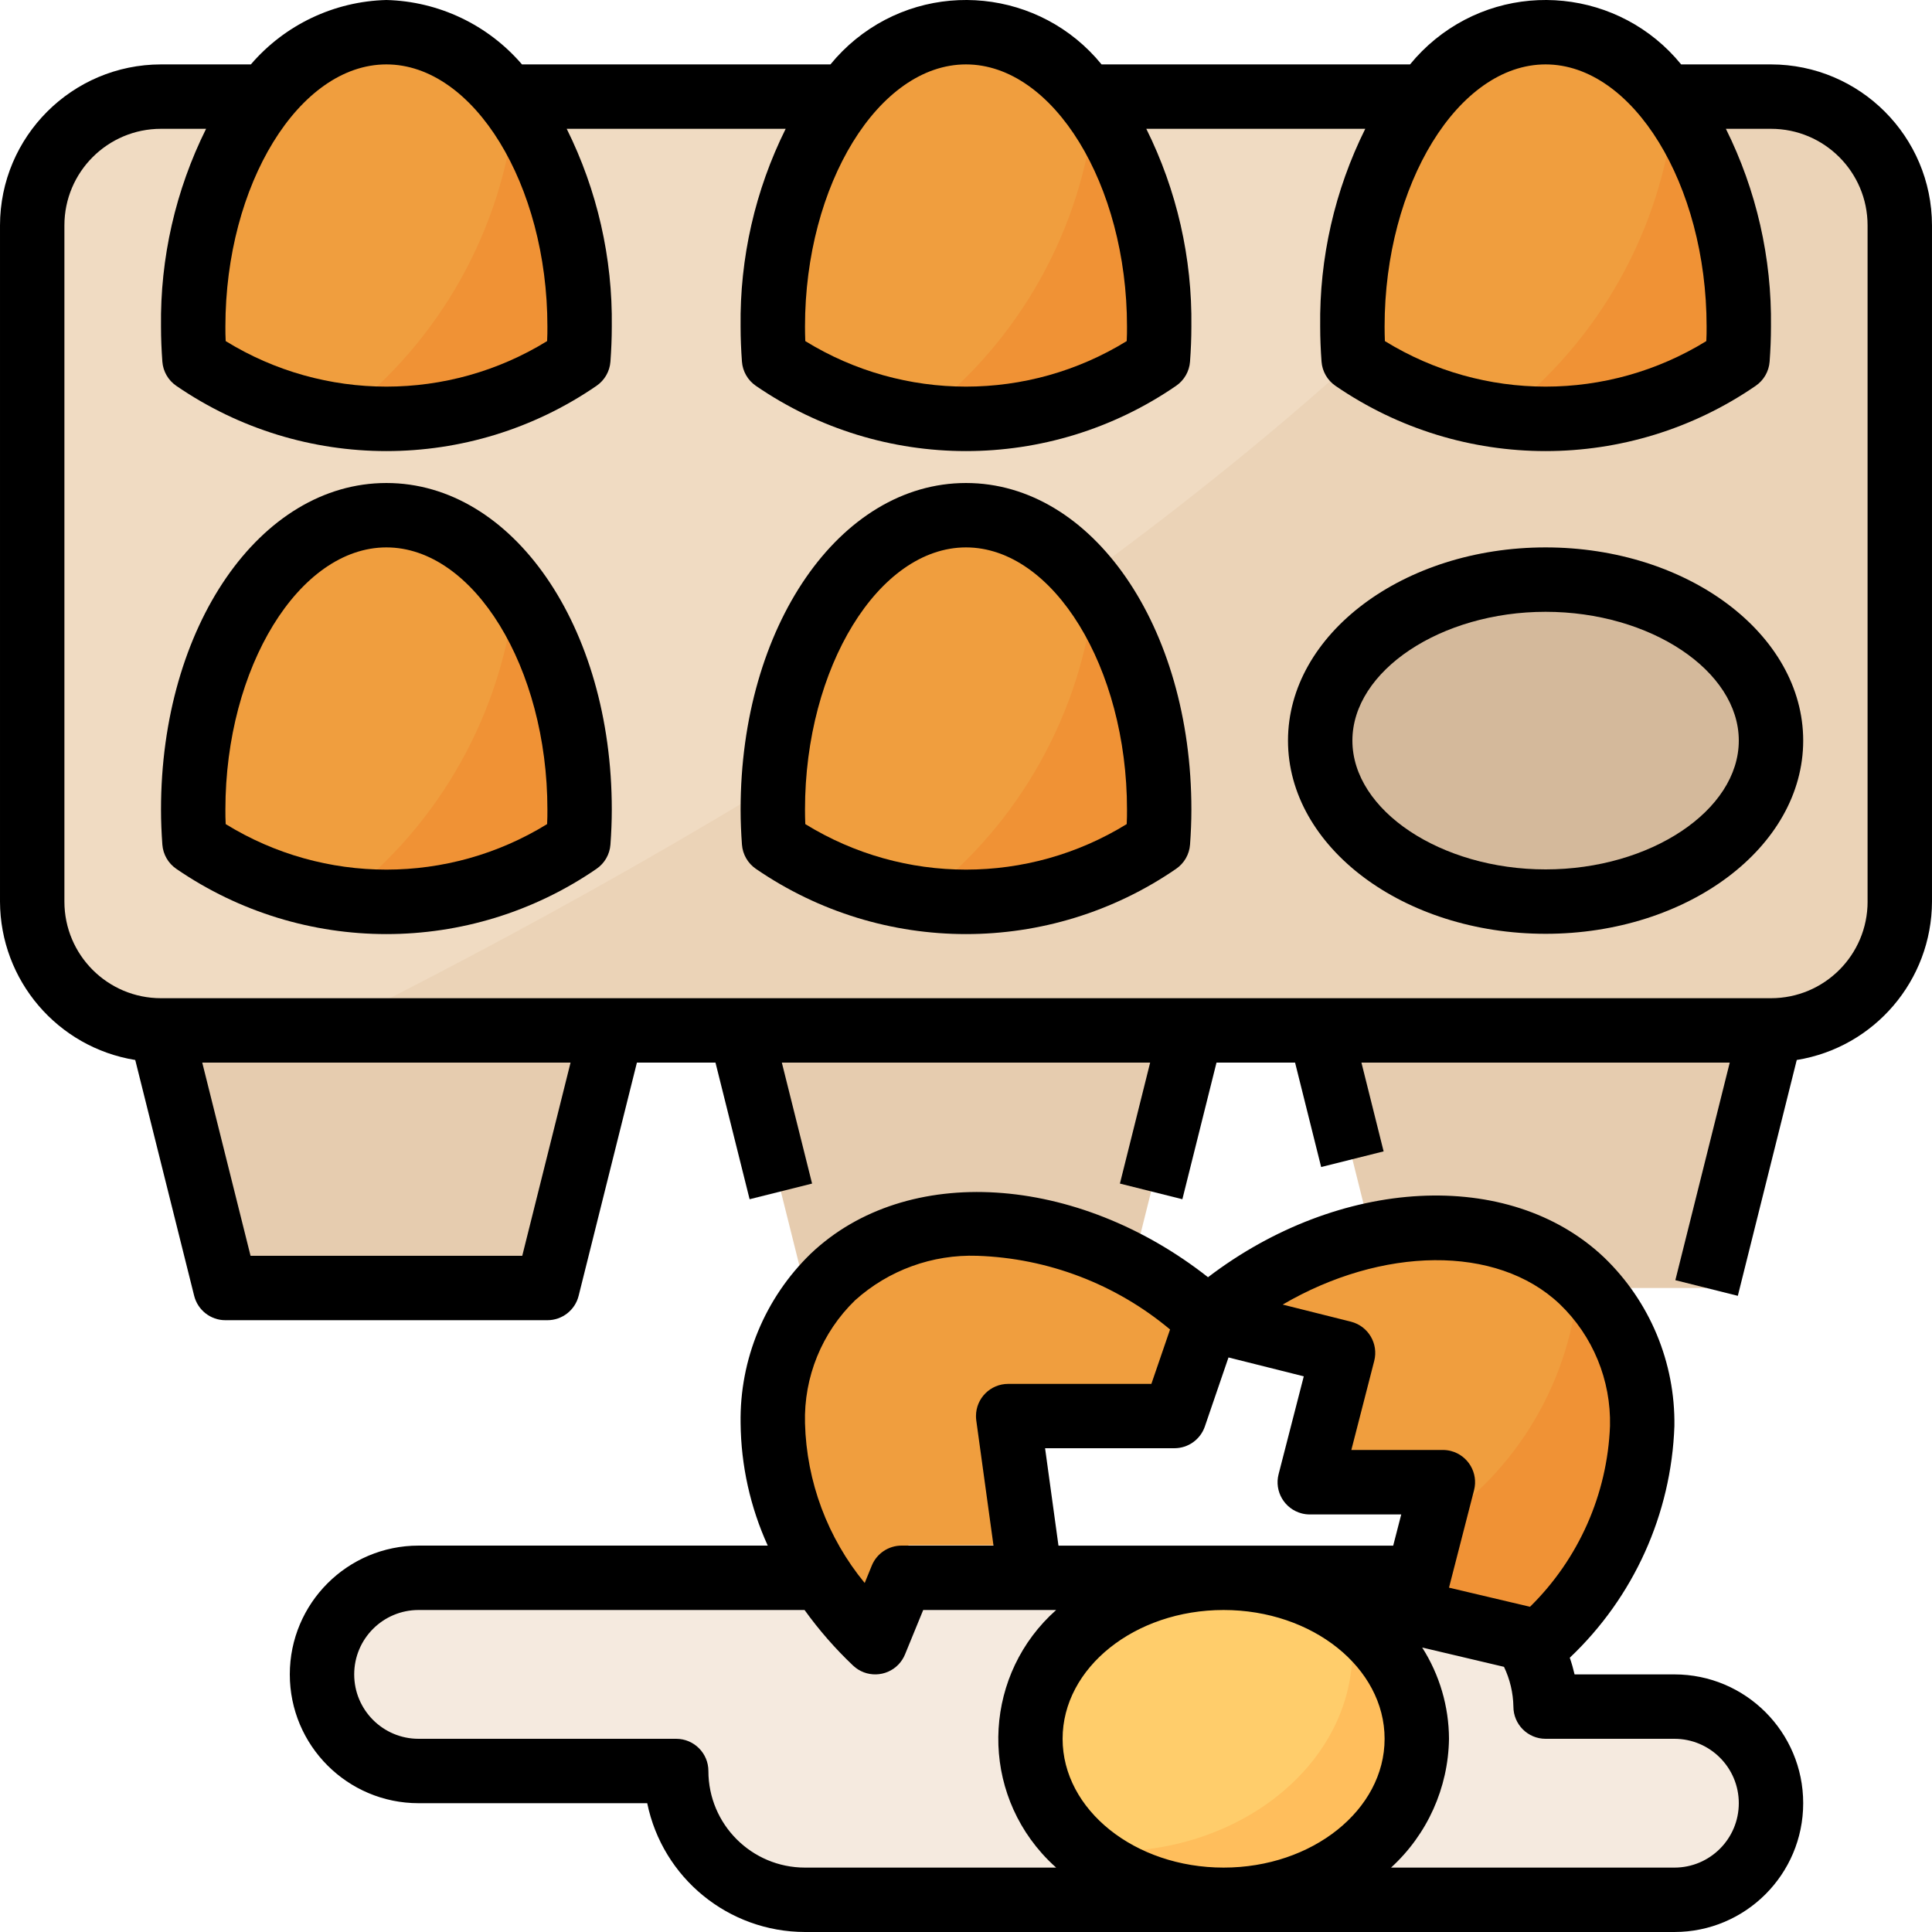
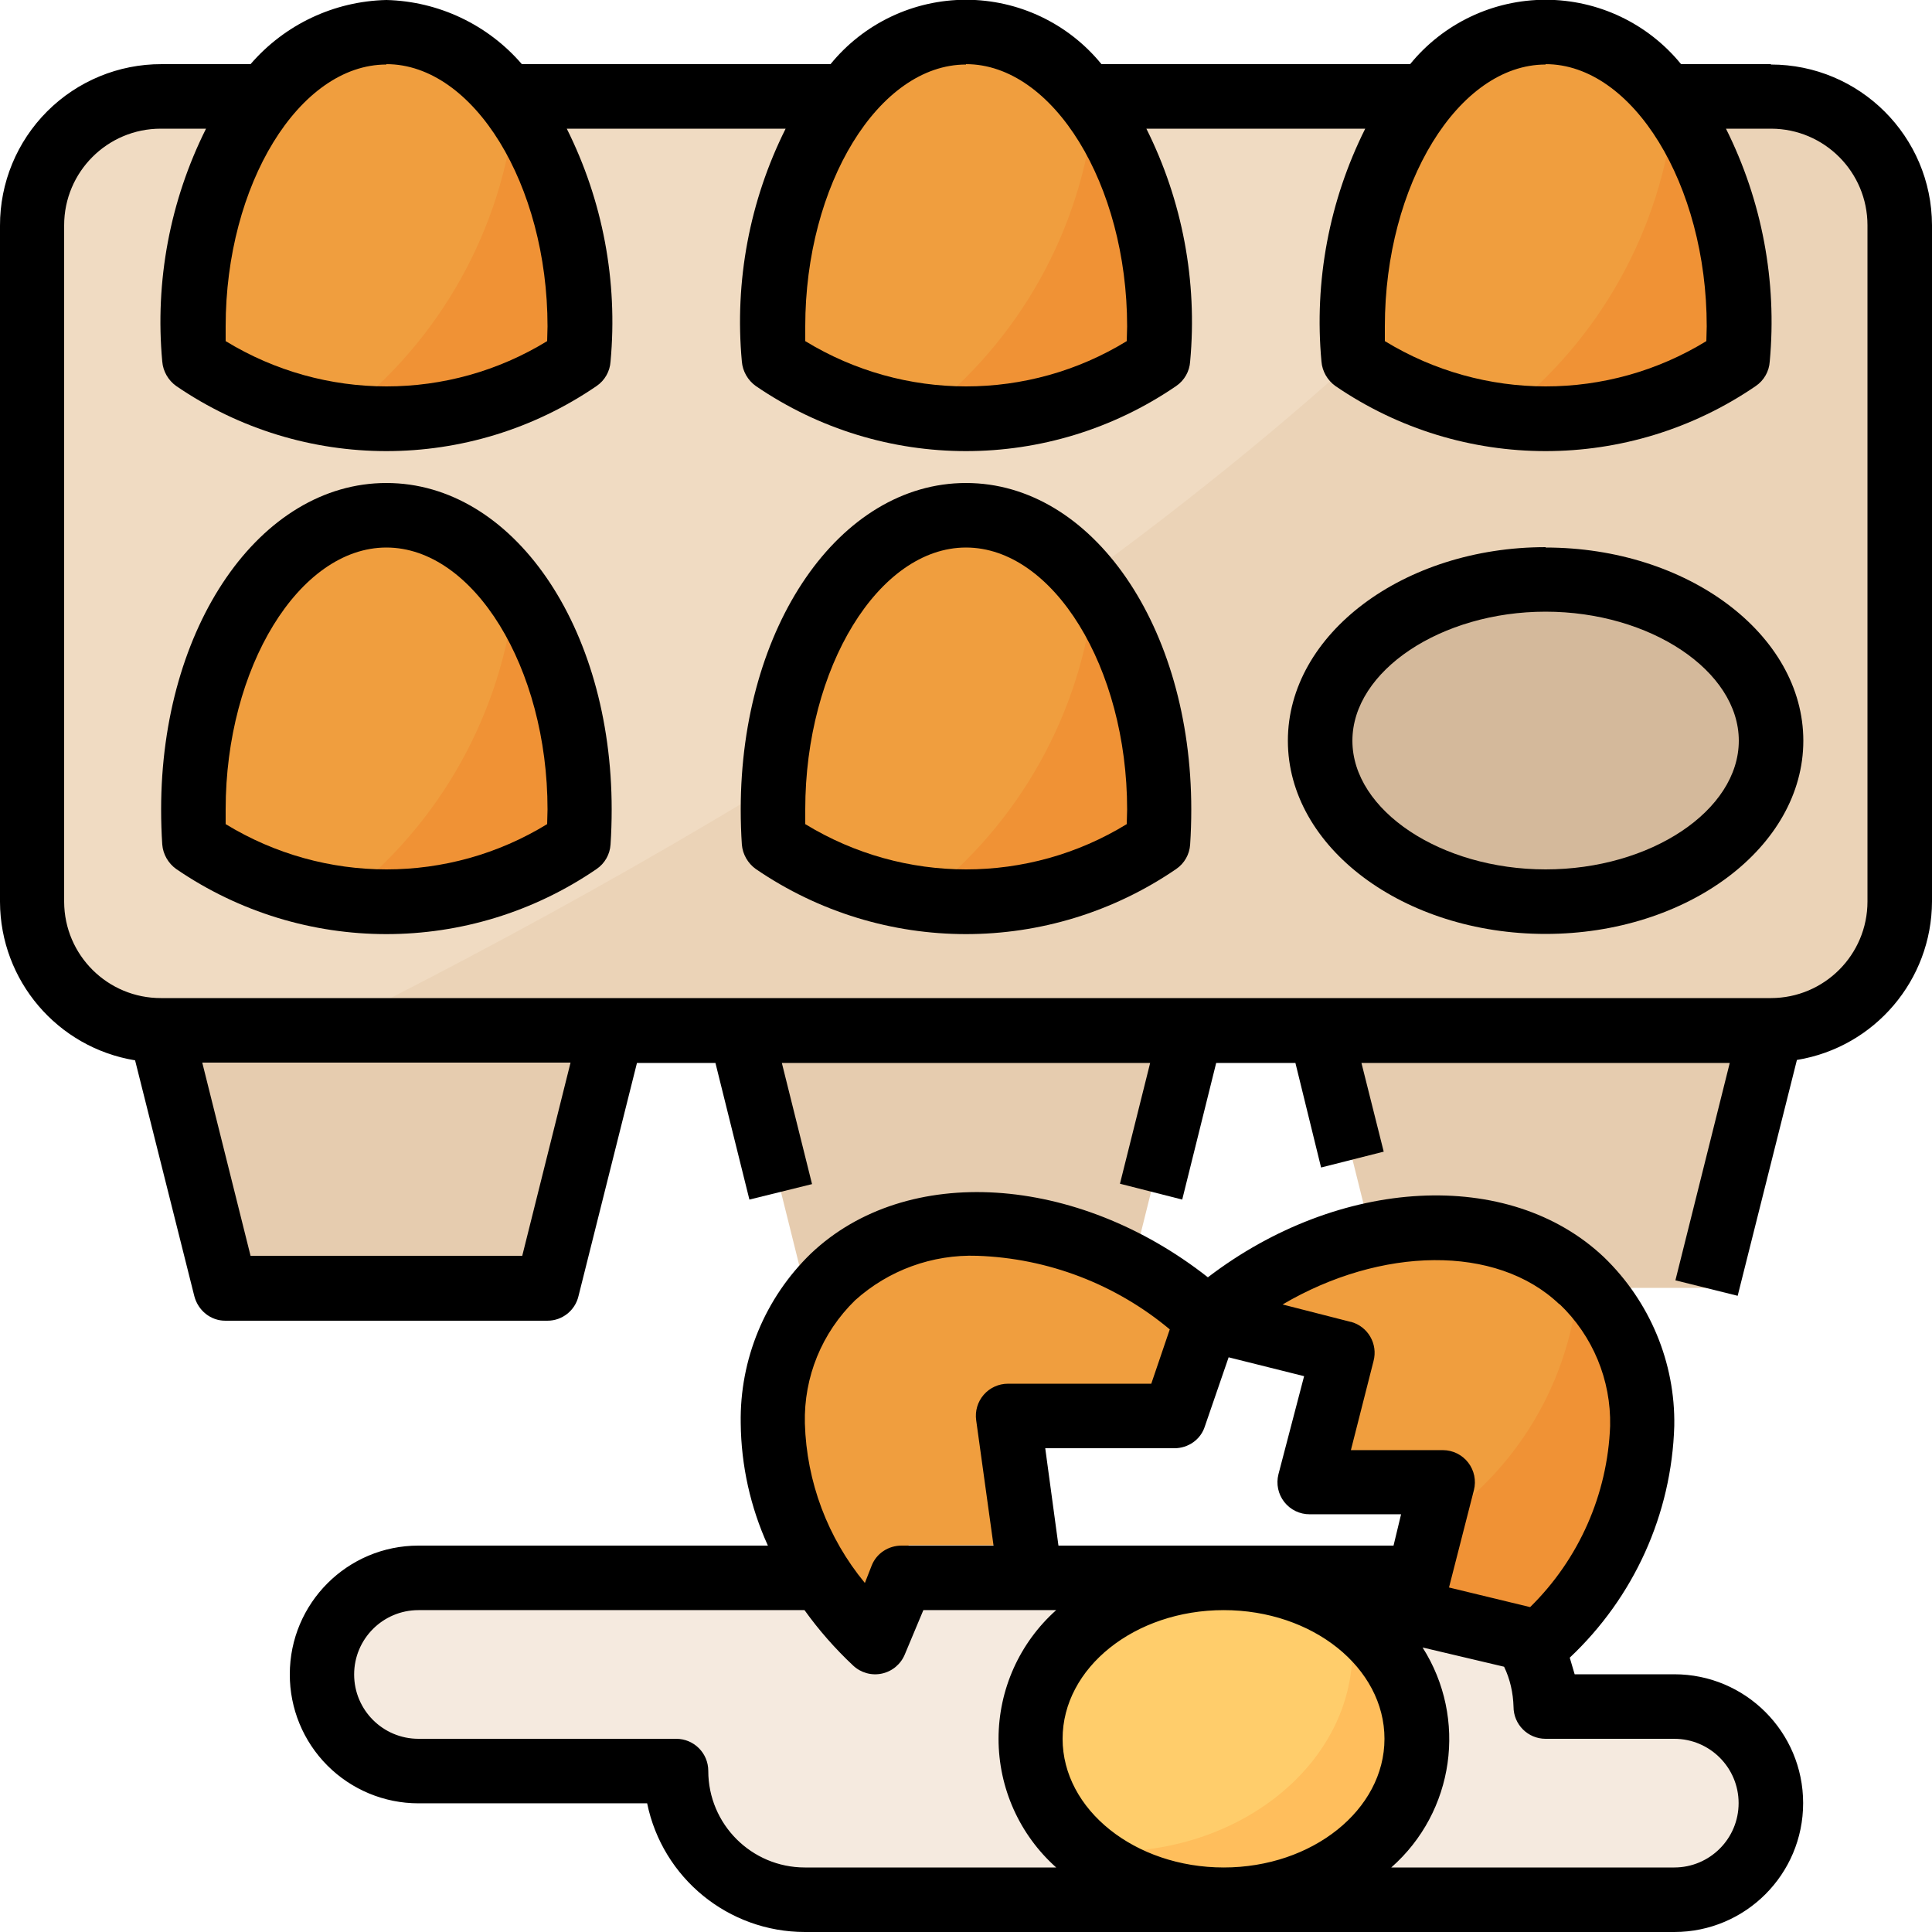
- <svg xmlns="http://www.w3.org/2000/svg" version="1.1" id="Capa_1" x="0px" y="0px" viewBox="0 0 512.002 512.002" style="enable-background:new 0 0 512.002 512.002;" xml:space="preserve">
-   <path style="fill:#F0DBC2;" d="M42.667,25.602h426.667c18.85,0,34.133,15.283,34.133,34.133v179.2  c0,18.85-15.283,34.133-34.133,34.133H42.667c-18.85,0-34.133-15.283-34.133-34.133v-179.2  C8.534,40.885,23.817,25.602,42.667,25.602z" />
-   <g>
-     <polygon style="fill:#E6CCAF;" points="145.067,341.335 59.734,341.335 42.667,273.068 162.134,273.068  " />
-     <polygon style="fill:#E6CCAF;" points="298.667,341.335 213.334,341.335 196.267,273.068 315.734,273.068  " />
-     <polygon style="fill:#E6CCAF;" points="452.267,341.335 366.934,341.335 349.867,273.068 469.334,273.068  " />
+ <svg xmlns="http://www.w3.org/2000/svg" version="1.1" id="Capa_1" x="0" y="0" viewBox="0 0 512 512" xml:space="preserve">
+   <path d="M42.7 25.6h426.6a34.1 34.1 0 0 1 34.2 34.1V239a34.1 34.1 0 0 1-34.2 34.2H42.7a34.1 34.1 0 0 1-34.2-34.2V59.7a34.1 34.1 0 0 1 34.2-34.1z" fill="#f0dbc2" />
+   <g fill="#e6ccaf">
+     <path d="M145.1 341.3H59.7l-17-68.2h119.4z" />
+     <path d="M298.7 341.3h-85.4l-17-68.2h119.4z" />
+     <path d="M452.3 341.3h-85.4l-17-68.2h119.4z" />
  </g>
-   <path style="fill:#EBD3B7;" d="M469.334,25.602H425.49C333.876,139.334,182.008,225.367,86.418,273.068h382.916  c18.85,0,34.133-15.283,34.133-34.133v-179.2C503.467,40.885,488.184,25.602,469.334,25.602z" />
-   <g>
-     <path style="fill:#F09E3E;" d="M306.868,223.208c0.205-2.85,0.333-5.734,0.333-8.67c0-43.076-22.921-78.003-51.2-78.003   s-51.2,34.927-51.2,78.003c0,2.935,0.128,5.82,0.333,8.67l0,0C235.802,244.174,276.199,244.174,306.868,223.208z" />
-     <path style="fill:#F09E3E;" d="M306.868,95.208c0.205-2.85,0.333-5.734,0.333-8.67c0-43.076-22.921-78.003-51.2-78.003   s-51.2,34.927-51.2,78.003c0,2.935,0.128,5.82,0.333,8.67l0,0C235.802,116.174,276.199,116.174,306.868,95.208z" />
-     <path style="fill:#F09E3E;" d="M153.268,223.208c0.205-2.85,0.333-5.734,0.333-8.67c0-43.076-22.921-78.003-51.2-78.003   s-51.2,34.927-51.2,78.003c0,2.935,0.128,5.82,0.333,8.67l0,0C82.202,244.174,122.599,244.174,153.268,223.208z" />
-     <path style="fill:#F09E3E;" d="M153.268,95.208c0.205-2.85,0.333-5.734,0.333-8.67c0-43.076-22.921-78.003-51.2-78.003   s-51.2,34.927-51.2,78.003c0,2.935,0.128,5.82,0.333,8.67l0,0C82.202,116.174,122.599,116.174,153.268,95.208z" />
-     <path style="fill:#F09E3E;" d="M460.468,95.208c0.205-2.85,0.333-5.734,0.333-8.67c0-43.076-22.921-78.003-51.2-78.003   c-28.279,0-51.2,34.927-51.2,78.003c0,2.935,0.128,5.82,0.333,8.67l0,0C389.402,116.174,429.799,116.174,460.468,95.208z" />
+   <path d="M469.3 25.6h-43.8C333.9 139.3 182 225.4 86.5 273.1h382.8a34.1 34.1 0 0 0 34.2-34.2V59.7a34.1 34.1 0 0 0-34.2-34.1z" fill="#ebd3b7" />
+   <g fill="#f09e3e">
+     <path d="M306.9 223.2c.2-2.8.3-5.7.3-8.7 0-43-23-78-51.2-78s-51.2 35-51.2 78c0 3 .1 5.9.3 8.7 30.7 21 71.1 21 101.8 0z" />
+     <path d="M306.9 95.2c.2-2.8.3-5.7.3-8.7 0-43-23-78-51.2-78s-51.2 35-51.2 78c0 3 .1 5.9.3 8.7 30.7 21 71.1 21 101.8 0z" />
+     <path d="M153.3 223.2c.2-2.8.3-5.7.3-8.7 0-43-23-78-51.2-78s-51.2 35-51.2 78c0 3 .1 5.9.3 8.7 30.7 21 71.1 21 101.8 0z" />
+     <path d="M153.3 95.2c.2-2.8.3-5.7.3-8.7 0-43-23-78-51.2-78s-51.2 35-51.2 78c0 3 .1 5.9.3 8.7 30.7 21 71.1 21 101.8 0z" />
+     <path d="M460.5 95.2c.2-2.8.3-5.7.3-8.7 0-43-23-78-51.2-78-28.3 0-51.2 35-51.2 78 0 3 .1 5.9.3 8.7 30.7 21 71.1 21 101.8 0z" />
  </g>
-   <path style="fill:#F09235;" d="M136.534,28.452c-3.388,32.341-19.9,61.875-45.679,81.69c21.948,2.859,44.177-2.458,62.455-14.933  c0.205-2.85,0.333-5.734,0.333-8.67C154.121,65.87,148.139,45.561,136.534,28.452z" />
-   <ellipse style="fill:#D4B99B;" cx="409.601" cy="196.268" rx="59.733" ry="42.667" />
-   <path style="fill:#F5EADF;" d="M409.601,452.268h34.133c14.14,0,25.6,11.46,25.6,25.6l0,0c0,14.14-11.46,25.6-25.6,25.6l0,0h-230.4  c-18.85,0-34.133-15.283-34.133-34.133h-68.267c-14.14,0-25.6-11.46-25.6-25.6l0,0c0-14.14,11.46-25.6,25.6-25.6h264.533  C394.318,418.135,409.601,433.418,409.601,452.268z" />
-   <ellipse style="fill:#FFCD6B;" cx="324.267" cy="460.802" rx="51.2" ry="42.667" />
-   <path style="fill:#FFBE5C;" d="M357.419,428.315c0.631,2.97,0.956,5.99,0.981,9.02c0,29.457-28.655,53.333-64,53.333  c-2.381,0-4.727-0.128-7.04-0.341c10.334,8.661,23.433,13.321,36.907,13.141c28.279,0,51.2-19.106,51.2-42.667  C375.135,447.669,368.393,435.534,357.419,428.315z" />
-   <path style="fill:#F09E3E;" d="M419.226,339.423c-23.799-22.596-67.652-17.246-99.226,10.121  c-31.573-28.288-75.204-34.022-99.302-11.145c-24.636,23.415-20.471,66.697,11.247,96.802l8.806-25.694h35.234l-8.806-34.27h44.049  l8.772-25.694l35.883,8.986l-8.772,34.261h35.234l-8.806,34.27l34.586,8.141C439.843,405.096,443.896,362.839,419.226,339.423z" />
-   <g>
-     <path style="fill:#F09235;" d="M419.226,339.423c-0.282-0.273-0.606-0.486-0.853-0.742c-1.869,26.965-16.35,51.473-39.074,66.108   l-5.726,22.263l34.551,8.149C439.843,405.096,443.896,362.839,419.226,339.423z" />
-     <path style="fill:#F09235;" d="M290.091,28.494c-3.388,32.341-19.9,61.875-45.679,81.69c21.948,2.859,44.177-2.458,62.455-14.933   c0.205-2.85,0.333-5.734,0.333-8.67C307.679,65.913,301.697,45.604,290.091,28.494z" />
-     <path style="fill:#F09235;" d="M443.734,28.494c-3.388,32.341-19.9,61.875-45.679,81.69c21.948,2.859,44.177-2.458,62.455-14.933   c0.205-2.85,0.333-5.734,0.333-8.67C461.321,65.913,455.34,45.604,443.734,28.494z" />
-     <path style="fill:#F09235;" d="M136.534,156.494c-3.388,32.341-19.9,61.875-45.679,81.69c21.948,2.859,44.177-2.458,62.455-14.933   c0.205-2.85,0.333-5.734,0.333-8.67C154.121,193.913,148.139,173.604,136.534,156.494z" />
-     <path style="fill:#F09235;" d="M290.091,156.494c-3.388,32.341-19.9,61.875-45.679,81.69c21.948,2.859,44.177-2.458,62.455-14.933   c0.205-2.85,0.333-5.734,0.333-8.67C307.679,193.913,301.697,173.604,290.091,156.494z" />
+   <path d="M136.5 28.5A118.6 118.6 0 0 1 91 110c21.9 2.9 44.1-2.4 62.4-14.9.2-2.8.3-5.7.3-8.7.5-20.6-5.5-41-17-58z" fill="#f09235" />
+   <ellipse cx="409.6" cy="196.3" rx="59.7" ry="42.7" fill="#d4b99b" />
+   <path d="M409.6 452.3h34.1a25.6 25.6 0 1 1 0 51.2H213.3a34.1 34.1 0 0 1-34.1-34.2h-68.3a25.6 25.6 0 1 1 0-51.2h264.6a34.1 34.1 0 0 1 34.1 34.2z" fill="#f5eadf" />
+   <ellipse cx="324.3" cy="460.8" rx="51.2" ry="42.7" fill="#ffcd6b" />
+   <path d="M357.4 428.3c.7 3 1 6 1 9 0 29.5-28.7 53.4-64 53.4-2.4 0-4.7-.2-7-.4a56.3 56.3 0 0 0 36.9 13.2c28.2 0 51.2-19.1 51.2-42.7-.4-13.1-7.1-25.3-18-32.5z" fill="#ffbe5c" />
+   <path d="M419.2 339.4c-23.8-22.6-67.6-17.2-99.2 10.1-31.6-28.2-75.2-34-99.3-11.1-24.6 23.4-20.5 66.7 11.2 96.8l8.9-25.7H276l-8.8-34.3h44l8.8-25.7 35.9 9-8.8 34.3h35.2l-8.8 34.3 34.6 8.1c31.7-30.1 35.8-72.4 11.1-95.8z" fill="#f09e3e" />
+   <g fill="#f09235">
+     <path d="m419.2 339.4-.8-.7a85.7 85.7 0 0 1-39.1 66l-5.7 22.4 34.5 8.1c31.7-30.1 35.8-72.4 11.1-95.8z" />
+     <path d="M290 28.5a118.6 118.6 0 0 1-45.6 81.7c22 2.8 44.2-2.5 62.5-15 .2-2.8.3-5.7.3-8.6.5-20.7-5.5-41-17.1-58.1z" />
+     <path d="M443.7 28.5a118.6 118.6 0 0 1-45.6 81.7c21.9 2.8 44.1-2.5 62.4-15 .2-2.8.3-5.7.3-8.6.5-20.7-5.5-41-17-58.1z" />
+     <path d="M136.5 156.5A118.6 118.6 0 0 1 91 238.2c21.9 2.8 44.1-2.5 62.4-15 .2-2.8.3-5.7.3-8.6.5-20.7-5.5-41-17-58.1z" />
+     <path d="M290 156.5a118.6 118.6 0 0 1-45.6 81.7c22 2.8 44.2-2.5 62.5-15 .2-2.8.3-5.7.3-8.6.5-20.7-5.5-41-17.1-58.1z" />
  </g>
-   <path d="M469.334,17.068h-23.808c-16.171-19.84-45.363-22.818-65.203-6.647c-2.432,1.988-4.659,4.215-6.647,6.647h-81.749  c-16.171-19.84-45.363-22.818-65.203-6.647c-2.432,1.988-4.659,4.215-6.647,6.647h-81.749c-9.02-10.513-22.076-16.717-35.925-17.067  c-13.85,0.35-26.906,6.554-35.925,17.067H42.667C19.115,17.094,0.026,36.183,0.001,59.735v179.2  c0.068,20.873,15.232,38.639,35.84,41.975l15.616,62.498c0.956,3.797,4.361,6.46,8.277,6.46h85.333c3.917,0,7.33-2.662,8.277-6.46  l15.445-61.807h20.821l9.045,36.207l16.555-4.147l-8.013-32.06h97.604l-8.013,32.06l16.555,4.147l9.045-36.207h20.821l6.912,27.674  l16.555-4.147l-5.879-23.526h97.604l-14.413,57.66l16.555,4.147l15.616-62.498c20.608-3.337,35.772-21.103,35.84-41.975v-179.2  C511.975,36.183,492.886,17.094,469.334,17.068z M409.601,17.068c23.125,0,42.667,31.812,42.667,69.47c0,1.297,0,2.56-0.077,3.857  c-26.112,16.085-59.068,16.085-85.18,0c-0.051-1.28-0.077-2.56-0.077-3.857C366.934,48.881,386.475,17.068,409.601,17.068z   M256.001,17.068c23.125,0,42.667,31.812,42.667,69.47c0,1.297,0,2.56-0.077,3.857c-26.112,16.085-59.068,16.085-85.18,0  c-0.051-1.28-0.077-2.56-0.077-3.857C213.334,48.881,232.875,17.068,256.001,17.068z M102.401,17.068  c23.125,0,42.667,31.812,42.667,69.47c0,1.297,0,2.56-0.077,3.857c-26.112,16.085-59.068,16.085-85.18,0  c-0.077-1.28-0.077-2.56-0.077-3.857C59.734,48.881,79.275,17.068,102.401,17.068z M138.403,332.802H66.399l-12.8-51.2h97.604  L138.403,332.802z M494.934,238.935c0,14.14-11.46,25.6-25.6,25.6H42.667c-14.14,0-25.6-11.46-25.6-25.6v-179.2  c0-14.14,11.46-25.6,25.6-25.6h11.947c-8.09,16.273-12.186,34.236-11.947,52.403c0,3.149,0.137,6.238,0.358,9.284  c0.188,2.594,1.553,4.966,3.703,6.434c33.536,23.049,77.807,23.049,111.343,0c2.15-1.468,3.516-3.84,3.703-6.434  c0.222-3.046,0.358-6.135,0.358-9.284c0.239-18.167-3.857-36.13-11.947-52.403h58.027c-8.09,16.273-12.186,34.236-11.947,52.403  c0,3.149,0.137,6.238,0.358,9.284c0.188,2.594,1.553,4.966,3.703,6.434c33.536,23.049,77.807,23.049,111.343,0  c2.15-1.468,3.516-3.84,3.703-6.434c0.222-3.046,0.358-6.135,0.358-9.284c0.239-18.167-3.857-36.13-11.947-52.403h58.027  c-8.09,16.273-12.186,34.236-11.947,52.403c0,3.149,0.137,6.238,0.358,9.284c0.188,2.594,1.553,4.966,3.703,6.434  c33.536,23.049,77.807,23.049,111.343,0c2.15-1.468,3.516-3.84,3.703-6.434c0.222-3.046,0.358-6.135,0.358-9.284  c0.239-18.167-3.857-36.13-11.947-52.403h11.947c14.14,0,25.6,11.46,25.6,25.6V238.935z" />
-   <path d="M256.001,128.002c-33.493,0-59.733,38.016-59.733,86.537c0,3.149,0.137,6.238,0.358,9.284  c0.188,2.594,1.553,4.966,3.703,6.434c33.536,23.049,77.807,23.049,111.343,0c2.15-1.468,3.516-3.84,3.703-6.434  c0.222-3.046,0.358-6.135,0.358-9.284C315.734,166.018,289.494,128.002,256.001,128.002z M298.591,218.395  c-26.112,16.085-59.068,16.085-85.18,0c-0.051-1.28-0.077-2.56-0.077-3.857c0-37.658,19.541-69.47,42.667-69.47  c23.125,0,42.667,31.812,42.667,69.47C298.667,215.835,298.667,217.115,298.591,218.395z" />
-   <path d="M102.401,128.002c-33.493,0-59.733,38.016-59.733,86.537c0,3.149,0.137,6.238,0.358,9.284  c0.188,2.594,1.553,4.966,3.703,6.434c33.536,23.049,77.807,23.049,111.343,0c2.15-1.468,3.516-3.84,3.703-6.434  c0.222-3.046,0.358-6.135,0.358-9.284C162.134,166.018,135.894,128.002,102.401,128.002z M144.991,218.395  c-26.112,16.085-59.068,16.085-85.18,0c-0.077-1.28-0.077-2.56-0.077-3.857c0-37.658,19.541-69.47,42.667-69.47  s42.667,31.812,42.667,69.47C145.067,215.835,145.067,217.115,144.991,218.395z" />
-   <path d="M409.601,145.068c-37.641,0-68.267,22.963-68.267,51.2s30.626,51.2,68.267,51.2s68.267-22.963,68.267-51.2  S447.241,145.068,409.601,145.068z M409.601,230.402c-27.75,0-51.2-15.633-51.2-34.133s23.45-34.133,51.2-34.133  s51.2,15.633,51.2,34.133S437.351,230.402,409.601,230.402z" />
-   <path d="M76.801,443.735c0,18.85,15.283,34.133,34.133,34.133h60.587c4.079,19.857,21.547,34.108,41.813,34.133h230.4  c18.85,0,34.133-15.283,34.133-34.133s-15.283-34.133-34.133-34.133h-26.453c-0.35-1.493-0.768-2.97-1.271-4.42  c16.947-16.034,26.906-38.084,27.725-61.397c0.239-16.836-6.502-33.015-18.637-44.689c-25.207-23.893-70.17-21.291-104.96,5.248  c-34.722-27.307-79.821-30.404-105.259-6.263c-12.16,11.767-18.901,28.049-18.611,44.962c0.111,11.196,2.56,22.238,7.194,32.427  h-92.527C92.084,409.602,76.801,424.885,76.801,443.735z M281.601,460.802c0-18.825,19.14-34.133,42.667-34.133  s42.667,15.309,42.667,34.133c0,18.825-19.14,34.133-42.667,34.133S281.601,479.626,281.601,460.802z M443.734,460.802  c9.429,0,17.067,7.637,17.067,17.067s-7.637,17.067-17.067,17.067h-75.093c9.609-8.772,15.172-21.12,15.36-34.133  c-0.034-8.576-2.5-16.964-7.108-24.192l21.683,5.12c1.579,3.294,2.423,6.886,2.492,10.539c0,4.71,3.823,8.533,8.533,8.533H443.734z   M413.347,345.602c8.781,8.422,13.611,20.156,13.321,32.316c-0.708,18.082-8.294,35.209-21.197,47.898l-21.47-5.069l6.639-25.83  c1.178-4.565-1.579-9.216-6.144-10.394c-0.691-0.179-1.408-0.265-2.116-0.265h-24.26l6.067-23.603  c1.169-4.565-1.579-9.216-6.144-10.385c-0.017-0.009-0.034-0.009-0.051-0.017l-18.065-4.523  C366.081,330.429,396.579,329.695,413.347,345.602z M319.301,378.028l6.263-18.287l19.951,5.001l-6.673,25.941  c-1.178,4.565,1.579,9.216,6.144,10.394c0.7,0.179,1.408,0.273,2.133,0.265h24.226l-2.133,8.277h-88.704l-3.55-25.822h34.27  C314.872,383.797,318.123,381.484,319.301,378.028z M226.612,344.586c8.866-7.97,20.471-12.194,32.384-11.785  c18.731,0.632,36.71,7.501,51.081,19.524l-4.949,14.421h-37.948c-4.71,0-8.533,3.814-8.533,8.533c0,0.393,0.026,0.777,0.077,1.161  l4.565,33.161h-24.354c-3.465,0-6.588,2.091-7.902,5.299l-1.877,4.608c-9.847-11.955-15.411-26.854-15.821-42.334  C212.993,364.93,217.814,353.111,226.612,344.586z M226.066,441.388c3.413,3.243,8.815,3.106,12.066-0.307  c0.725-0.768,1.306-1.664,1.707-2.645l4.821-11.767h35.234c-18.85,16.742-20.557,45.602-3.814,64.452  c1.195,1.348,2.466,2.62,3.814,3.814h-66.56c-14.14,0-25.6-11.46-25.6-25.6c0-4.71-3.823-8.533-8.533-8.533h-68.267  c-9.429,0-17.067-7.637-17.067-17.067s7.637-17.067,17.067-17.067h102.281C217.029,431.967,221.33,436.9,226.066,441.388z" />
-   <g>
- </g>
-   <g>
- </g>
-   <g>
- </g>
-   <g>
- </g>
-   <g>
- </g>
-   <g>
- </g>
-   <g>
- </g>
-   <g>
- </g>
-   <g>
- </g>
-   <g>
- </g>
-   <g>
- </g>
-   <g>
- </g>
-   <g>
- </g>
-   <g>
- </g>
-   <g>
- </g>
+   <path d="M469.3 17h-23.8a46.3 46.3 0 0 0-71.8 0h-81.8a46.3 46.3 0 0 0-71.8 0h-81.8a49 49 0 0 0-35.9-17 49 49 0 0 0-36 17H42.8A42.7 42.7 0 0 0 0 59.8V239a42.7 42.7 0 0 0 35.8 42l15.7 62.5c1 3.8 4.3 6.5 8.2 6.5h85.4c3.9 0 7.3-2.7 8.2-6.5l15.5-61.8h20.8l9 36.2 16.6-4.1-8-32.1h97.6l-8 32 16.5 4.2 9-36.2h21l6.8 27.7 16.6-4.2-5.9-23.5h97.6L444 339.3l16.5 4.1 15.7-62.5a42.7 42.7 0 0 0 35.8-42V59.7a42.7 42.7 0 0 0-42.7-42.6zm-59.7 0c23.1 0 42.7 31.9 42.7 69.5l-.1 3.9c-26.1 16-59 16-85.2 0v-3.9c0-37.6 19.5-69.4 42.6-69.4zM256 17c23.1 0 42.7 31.9 42.7 69.5l-.1 3.9c-26.1 16-59 16-85.2 0v-3.9c0-37.6 19.5-69.4 42.6-69.4zm-153.6 0c23.1 0 42.7 31.9 42.7 69.5l-.1 3.9c-26.1 16-59 16-85.2 0v-3.9c0-37.6 19.5-69.4 42.6-69.4zm36 315.8h-72l-12.8-51.2h97.6l-12.8 51.2zm356.5-93.9a25.6 25.6 0 0 1-25.6 25.6H42.7A25.6 25.6 0 0 1 17 239V59.7a25.6 25.6 0 0 1 25.6-25.6h12A114.3 114.3 0 0 0 43 95.8c.2 2.6 1.6 5 3.7 6.5 33.6 23 77.8 23 111.4 0a8.5 8.5 0 0 0 3.7-6.5 114.3 114.3 0 0 0-11.6-61.7h58a114.3 114.3 0 0 0-11.6 61.7c.2 2.6 1.6 5 3.7 6.5 33.6 23 77.8 23 111.4 0a8.5 8.5 0 0 0 3.7-6.5 114.3 114.3 0 0 0-11.6-61.7h58a114.3 114.3 0 0 0-11.6 61.7c.2 2.6 1.6 5 3.7 6.5 33.6 23 77.8 23 111.4 0a8.5 8.5 0 0 0 3.7-6.5 114.3 114.3 0 0 0-11.6-61.7h12a25.6 25.6 0 0 1 25.5 25.6V239z" />
+   <path d="M256 128c-33.5 0-59.7 38-59.7 86.5 0 3.2.1 6.3.3 9.3.2 2.6 1.6 5 3.7 6.5 33.6 23 77.8 23 111.4 0a8.5 8.5 0 0 0 3.7-6.5c.2-3 .3-6.1.3-9.3 0-48.5-26.2-86.5-59.7-86.5zm42.6 90.4c-26.1 16-59 16-85.2 0v-3.9c0-37.6 19.5-69.4 42.6-69.4s42.7 31.8 42.7 69.4l-.1 3.9z" />
+   <path d="M102.4 128c-33.5 0-59.7 38-59.7 86.5 0 3.2.1 6.3.3 9.3.2 2.6 1.6 5 3.7 6.5 33.6 23 77.8 23 111.4 0a8.5 8.5 0 0 0 3.7-6.5c.2-3 .3-6.1.3-9.3 0-48.5-26.2-86.5-59.7-86.5zm42.6 90.4c-26.1 16-59 16-85.2 0v-3.9c0-37.6 19.5-69.4 42.6-69.4s42.7 31.8 42.7 69.4l-.1 3.9z" />
+   <path d="M409.6 145c-37.6 0-68.3 23-68.3 51.3s30.7 51.2 68.3 51.2 68.3-23 68.3-51.2-30.7-51.2-68.3-51.2zm0 85.4c-27.7 0-51.2-15.6-51.2-34.1s23.5-34.2 51.2-34.2 51.2 15.7 51.2 34.2-23.4 34.1-51.2 34.1z" />
+   <path d="M76.8 443.7a34.1 34.1 0 0 0 34.1 34.2h60.6a42.7 42.7 0 0 0 41.8 34.1h230.4a34.1 34.1 0 0 0 0-68.3h-26.4l-1.3-4.4c17-16 27-38 27.7-61.4.3-16.8-6.5-33-18.6-44.7-25.2-23.9-70.2-21.3-105 5.3-34.7-27.3-79.8-30.4-105.2-6.3a61.1 61.1 0 0 0-18.6 45 80.2 80.2 0 0 0 7.2 32.4h-92.6a34.1 34.1 0 0 0-34.1 34.1zm204.8 17.1c0-18.8 19.1-34.1 42.7-34.1s42.6 15.3 42.6 34.1-19.1 34.1-42.6 34.1-42.7-15.3-42.7-34.1zm162.1 0a17 17 0 1 1 0 34.1h-75a45.3 45.3 0 0 0 8.3-58.3l21.6 5.1c1.6 3.3 2.4 7 2.5 10.6 0 4.7 3.8 8.5 8.5 8.5h34.1zm-30.4-115.2a43.3 43.3 0 0 1 13.4 32.3 71 71 0 0 1-21.2 48l-21.5-5.2 6.6-25.8a8.5 8.5 0 0 0-8.2-10.6H358l6-23.6a8.5 8.5 0 0 0-6-10.4h-.1l-18-4.6c26-15.3 56.6-16 73.3-.1zm-94 32.4 6.3-18.3 20 5-6.8 26a8.5 8.5 0 0 0 8.3 10.6h24.2l-2 8.3h-88.8l-3.5-25.8h34.2c3.7 0 7-2.3 8.1-5.8zm-92.7-33.4a46 46 0 0 1 32.4-11.8 84 84 0 0 1 51 19.5l-4.9 14.4h-38a8.5 8.5 0 0 0-8.4 9.7l4.6 33.2h-24.4c-3.4 0-6.6 2-7.9 5.3l-1.8 4.6a69.5 69.5 0 0 1-15.9-42.3c-.3-12.3 4.5-24 13.3-32.6zm-.5 96.8a8.5 8.5 0 0 0 13.7-3l4.9-11.7h35.2a45.7 45.7 0 0 0 0 68.2h-66.6a25.6 25.6 0 0 1-25.6-25.6c0-4.7-3.8-8.5-8.5-8.5h-68.3a17 17 0 1 1 0-34.1h102.3c3.8 5.3 8.1 10.2 12.9 14.7z" />
</svg>
